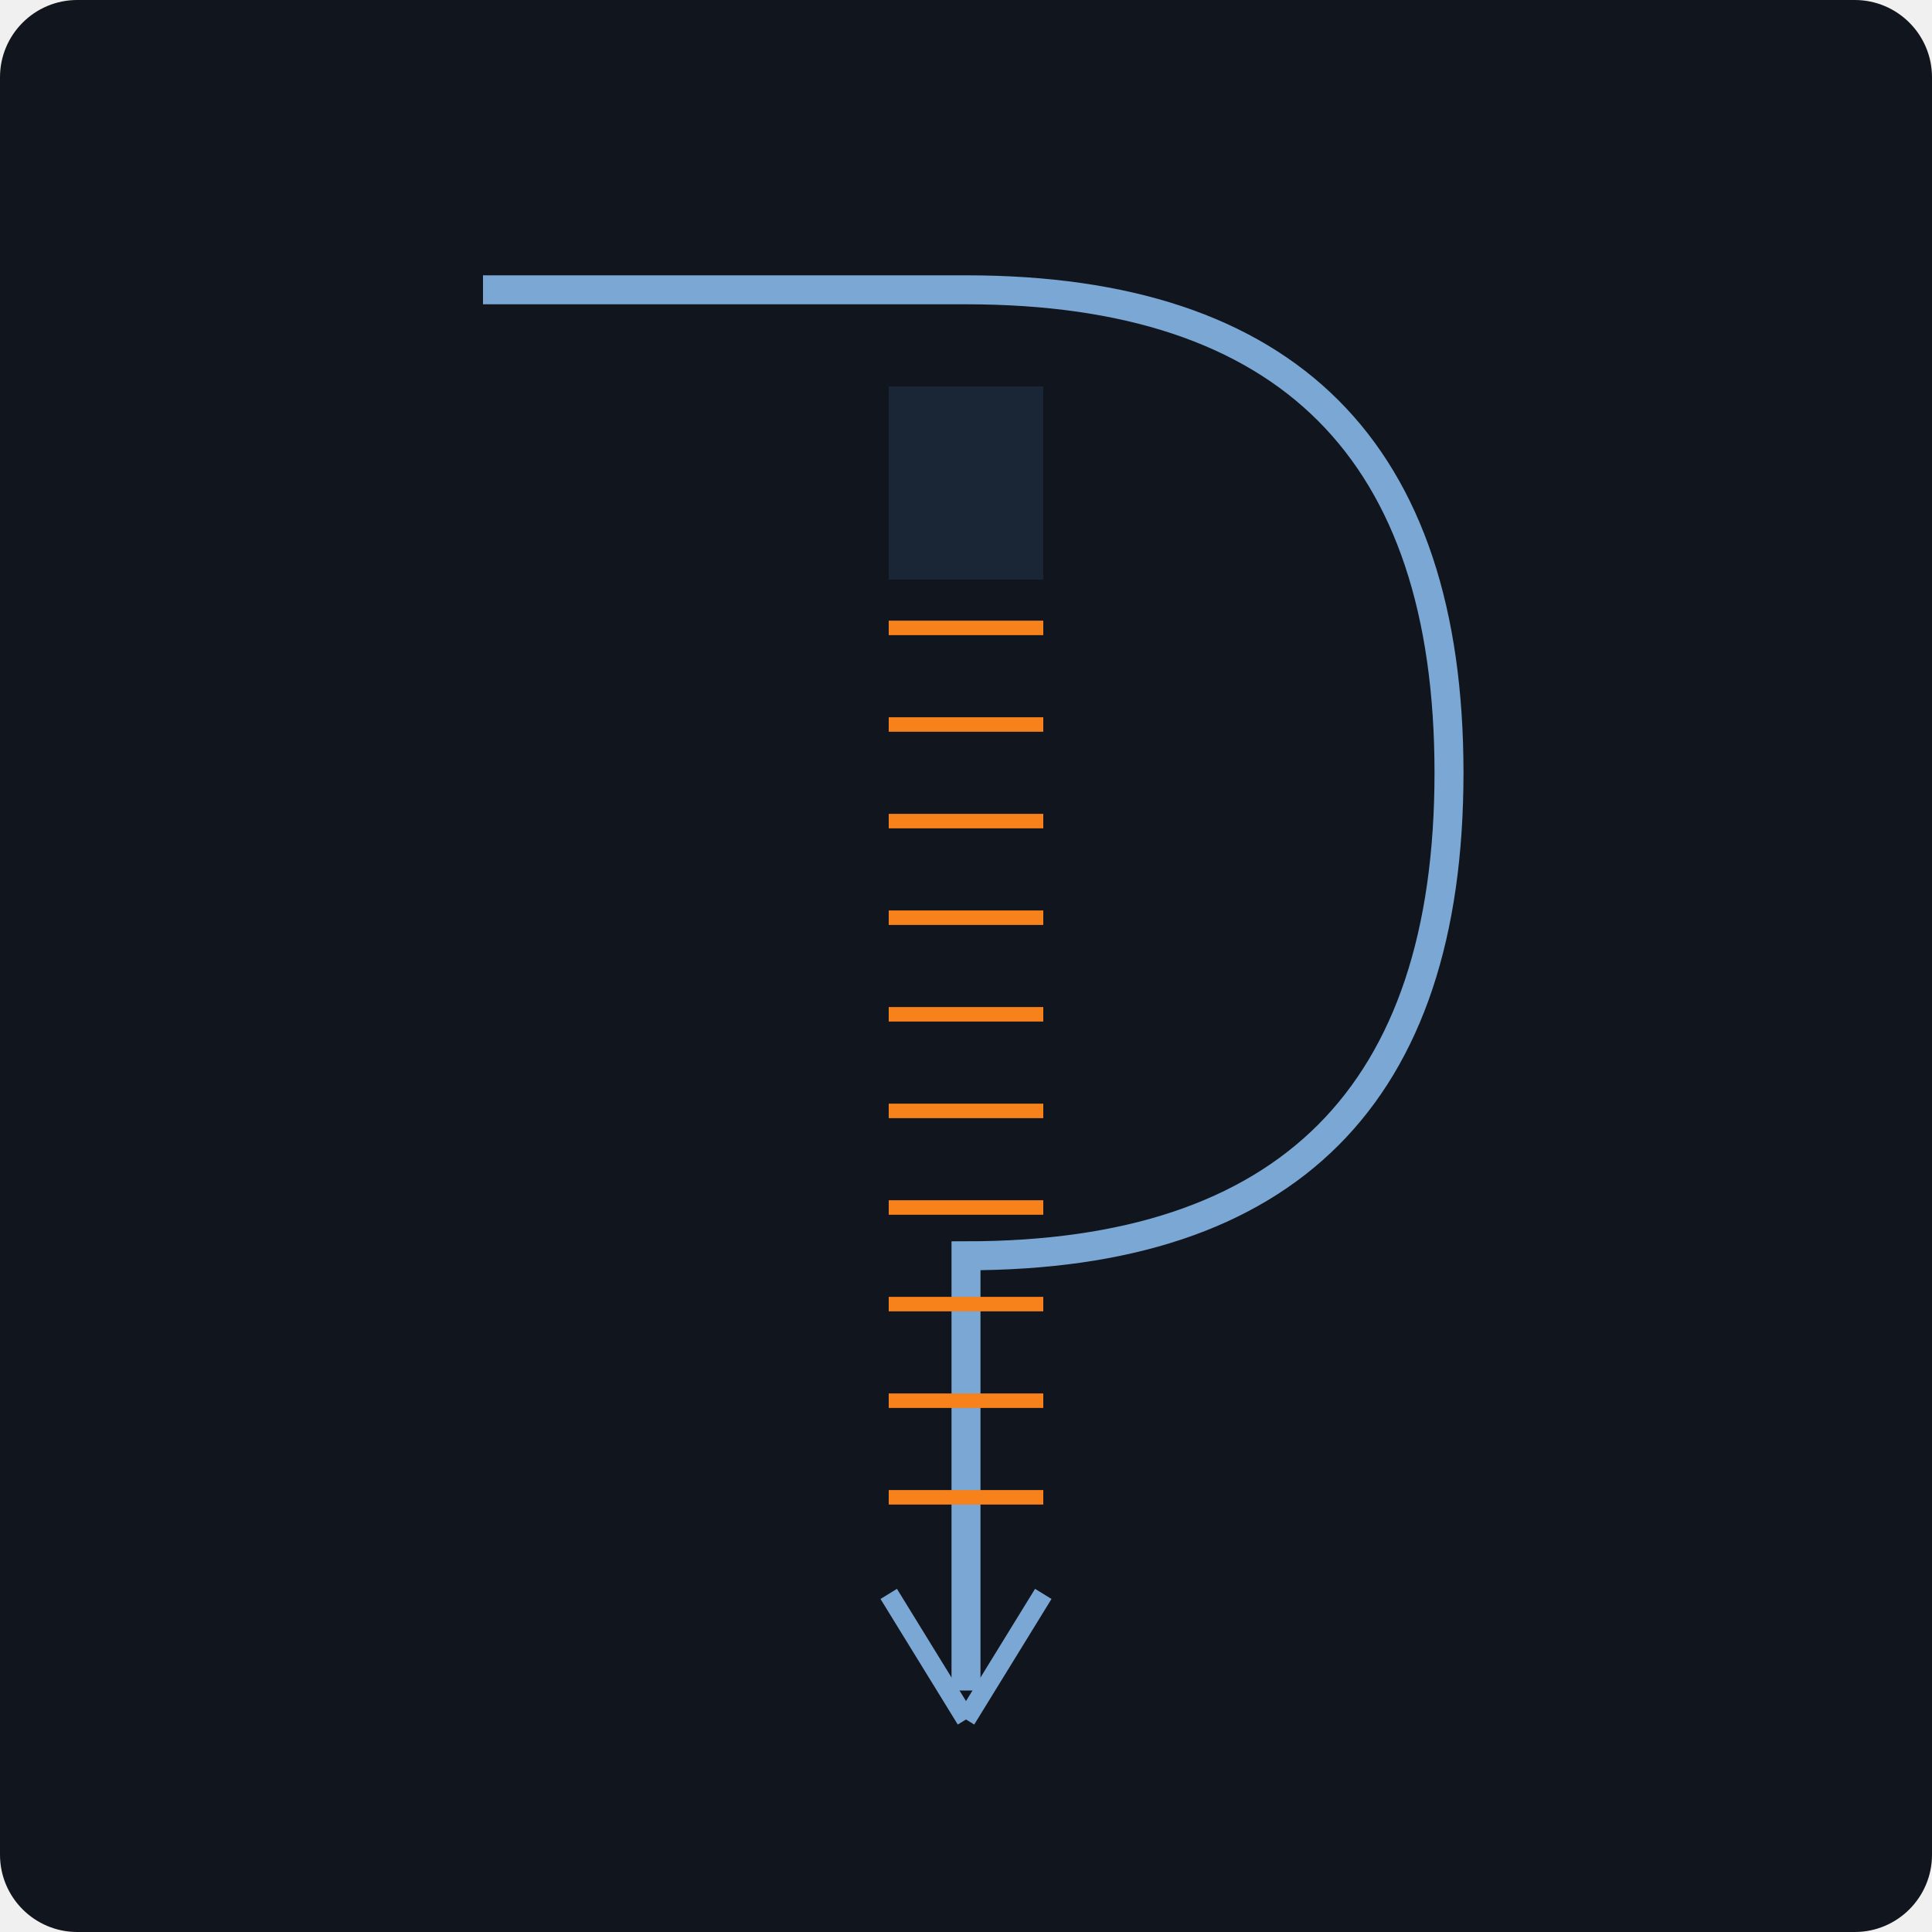
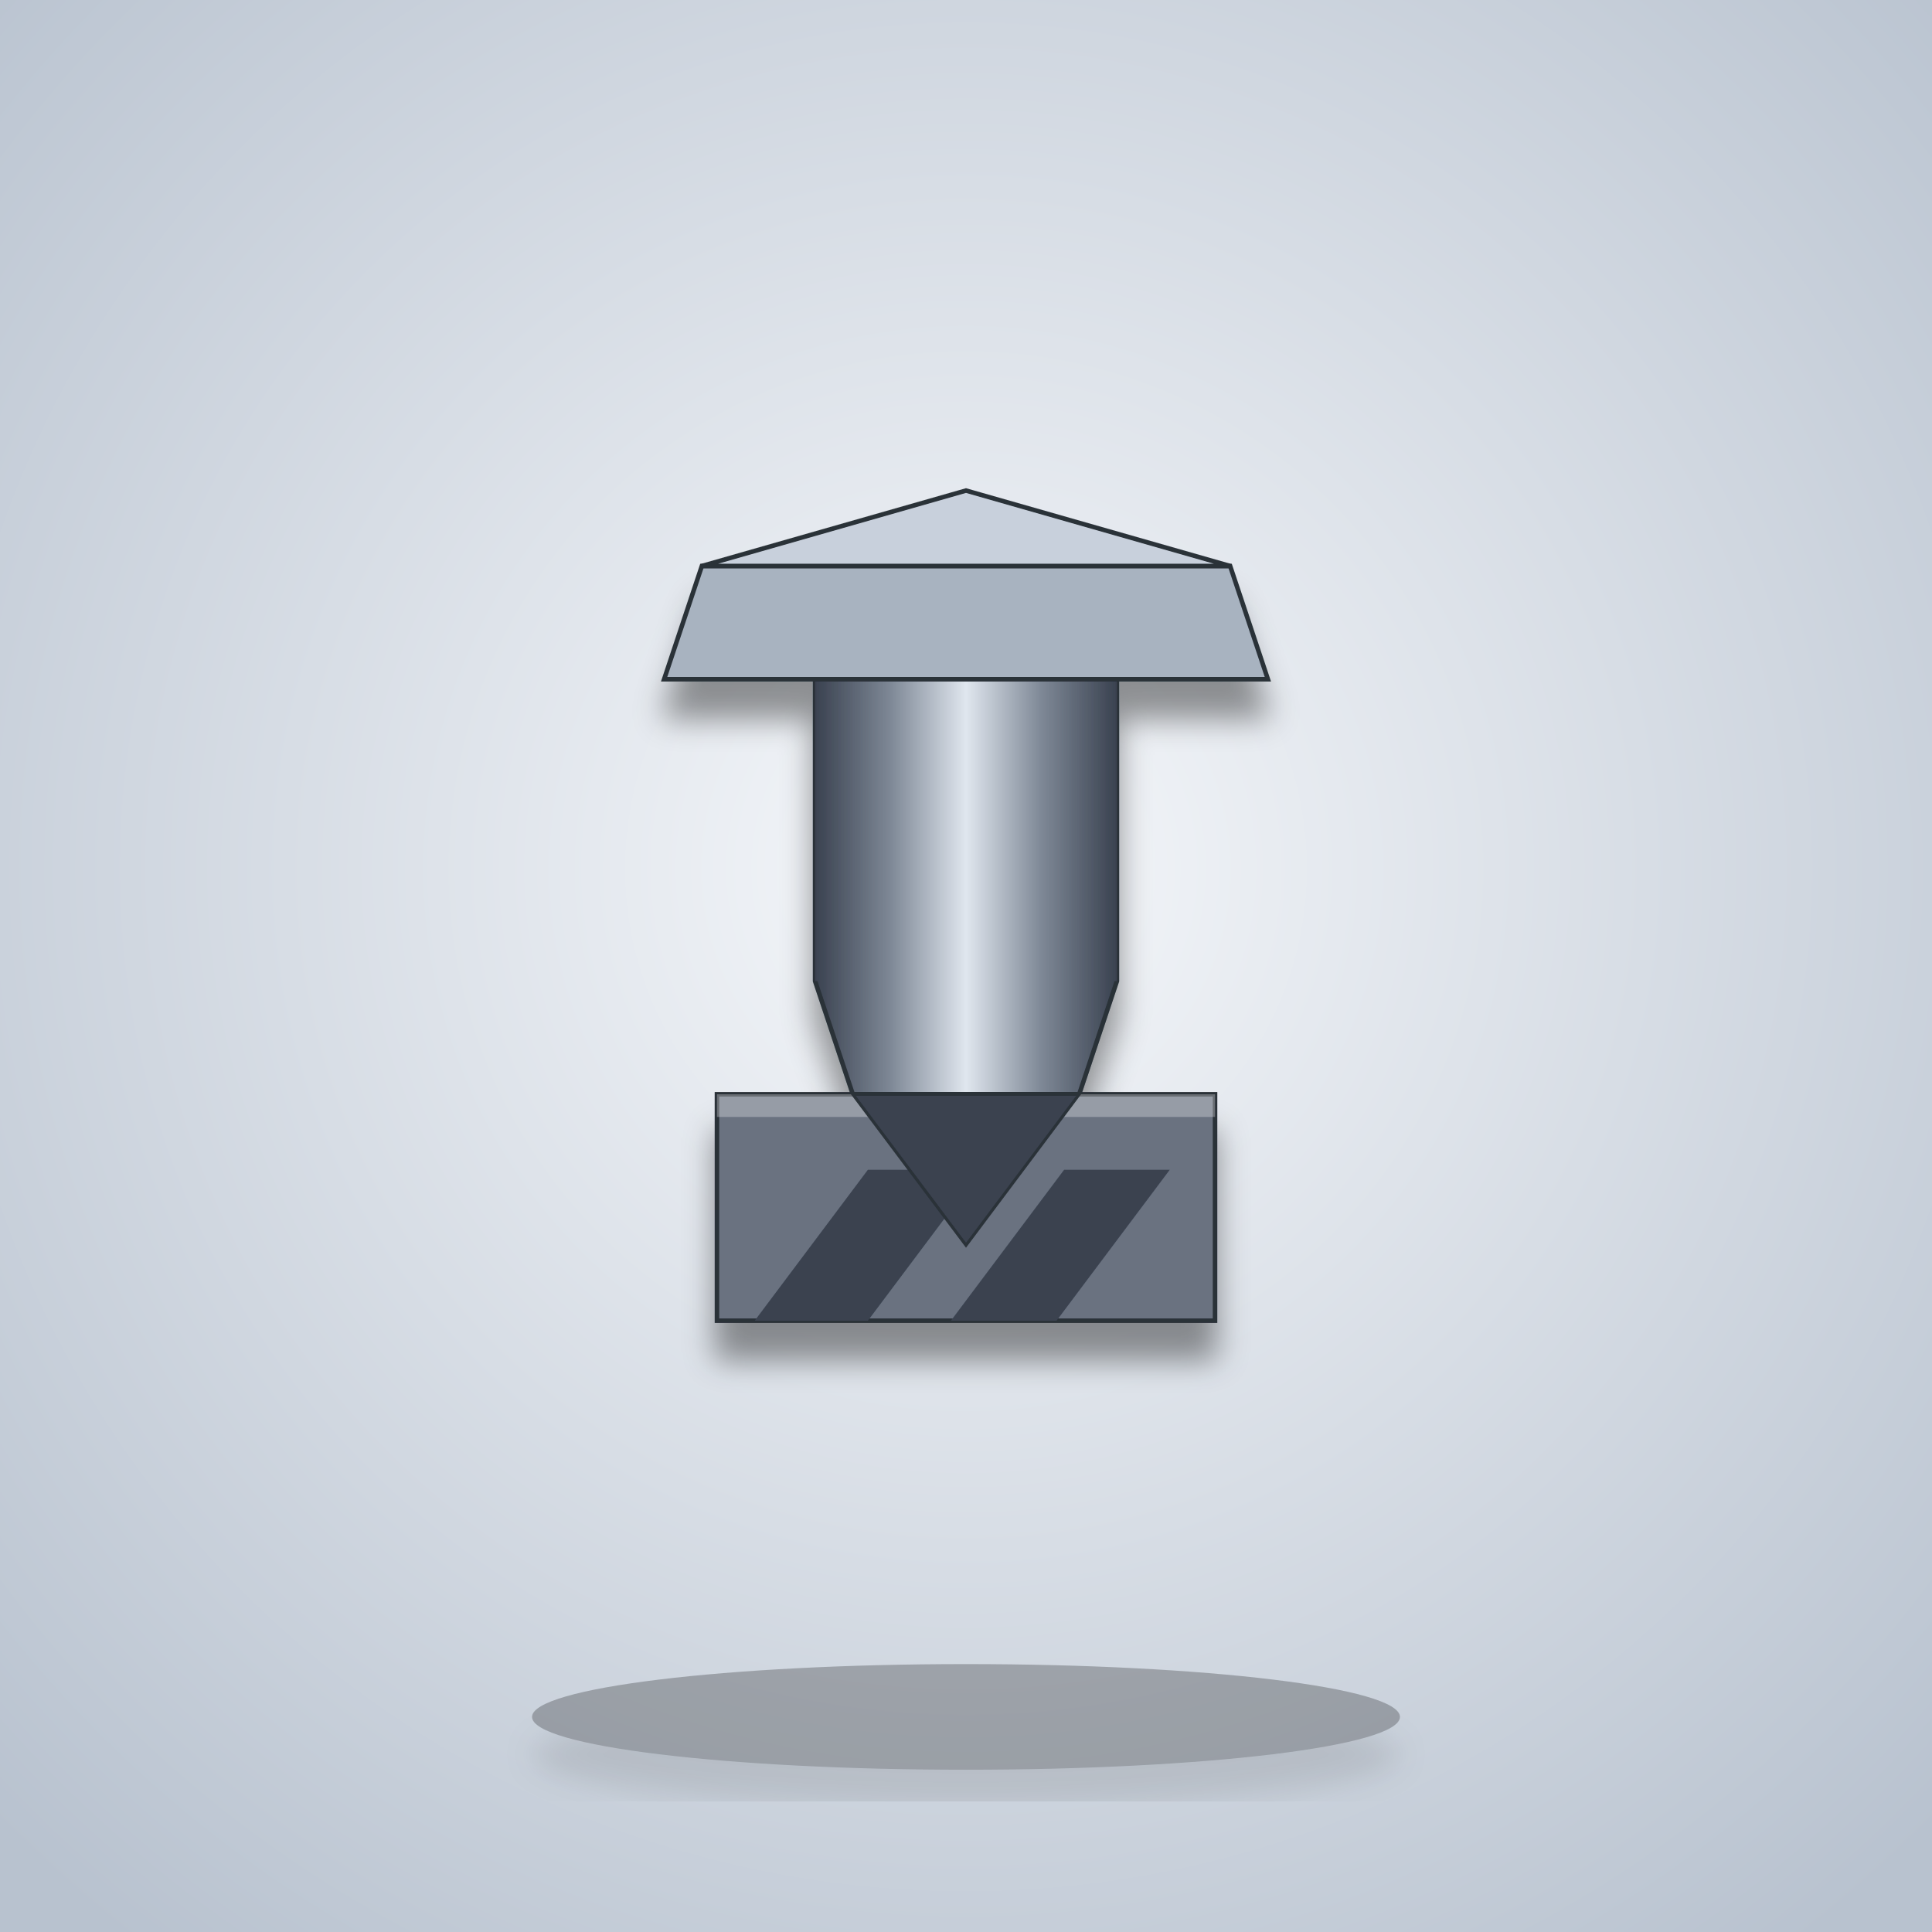
- <svg xmlns="http://www.w3.org/2000/svg" viewBox="0 0 200 200">
-   <rect width="200" height="200" fill="#11151d" rx="8" />
-   <g stroke="#7ba7d4" stroke-width="2.5" fill="none">
-     <path d="M50 30 L100 30 Q150 30 150 80 Q150 130 100 130 L100 175" stroke-width="3" fill="none" />
-     <rect x="92" y="40" width="16" height="20" fill="#1a2535" stroke="none" />
-   </g>
-   <g stroke="#f7811a" stroke-width="1.5" fill="none">
-     <line x1="92" y1="65" x2="108" y2="65" />
-     <line x1="92" y1="75" x2="108" y2="75" />
-     <line x1="92" y1="85" x2="108" y2="85" />
-     <line x1="92" y1="95" x2="108" y2="95" />
-     <line x1="92" y1="105" x2="108" y2="105" />
-     <line x1="92" y1="115" x2="108" y2="115" />
-     <line x1="92" y1="125" x2="108" y2="125" />
-     <line x1="92" y1="135" x2="108" y2="135" />
-     <line x1="92" y1="145" x2="108" y2="145" />
-     <line x1="92" y1="155" x2="108" y2="155" />
-   </g>
-   <g stroke="#7ba7d4" stroke-width="2" fill="none">
-     <line x1="92" y1="165" x2="100" y2="178" />
-     <line x1="108" y1="165" x2="100" y2="178" />
+ <svg xmlns="http://www.w3.org/2000/svg" viewBox="0 0 512 512" width="512" height="512">
+   <defs>
+     <radialGradient id="bg" cx="50%" cy="45%" r="70%">
+       <stop offset="0%" stop-color="#f6f8fb" />
+       <stop offset="100%" stop-color="#b8c2cf" />
+     </radialGradient>
+   </defs>
+   <rect width="100%" height="100%" fill="url(#bg)" />
+   <filter id="ds" x="-30%" y="-30%" width="160%" height="160%">
+     <feGaussianBlur in="SourceAlpha" stdDeviation="4" />
+     <feOffset dx="0" dy="10" />
+     <feComponentTransfer>
+       <feFuncA type="linear" slope="0.4" />
+     </feComponentTransfer>
+     <feMerge>
+       <feMergeNode />
+       <feMergeNode in="SourceGraphic" />
+     </feMerge>
+   </filter>
+   <linearGradient id="shaft" x1="0%" y1="0%" x2="100%" y2="0%">
+     <stop offset="0%" stop-color="#3a4250" />
+     <stop offset="25%" stop-color="#7e8896" />
+     <stop offset="50%" stop-color="#e0e6ee" />
+     <stop offset="75%" stop-color="#7e8896" />
+     <stop offset="100%" stop-color="#3a4250" />
+   </linearGradient>
+   <ellipse cx="256" cy="455" rx="115" ry="14" fill="#000" opacity="0.25" filter="url(#ds)" />
+   <g filter="url(#ds)">
+     <polygon points="216,160 296,160 296,260 286,290 226,290 216,260" fill="url(#shaft)" stroke="#2a3038" stroke-width="1.2" />
+     <rect x="216" y="160" width="80" height="100" fill="url(#shaft)" />
+     <polygon points="186,150 326,150 336,180 176,180" fill="#a8b3c0" stroke="#2a3038" stroke-width="1.2" />
+     <polygon points="186,150 326,150 256,130" fill="#c8d0dc" stroke="#2a3038" stroke-width="1.2" />
+     <rect x="190" y="290" width="132" height="60" fill="#6a7280" stroke="#2a3038" stroke-width="1.2" />
+     <rect x="190" y="290" width="132" height="6" fill="#fff" opacity="0.3" />
+     <polygon points="200,350 230,310 260,310 230,350" fill="#3a4250" />
+     <polygon points="280,350 310,310 282,310 252,350" fill="#3a4250" />
+     <polygon points="226,290 286,290 256,330" fill="#3a4250" stroke="#2a3038" stroke-width="0.8" />
  </g>
</svg>
